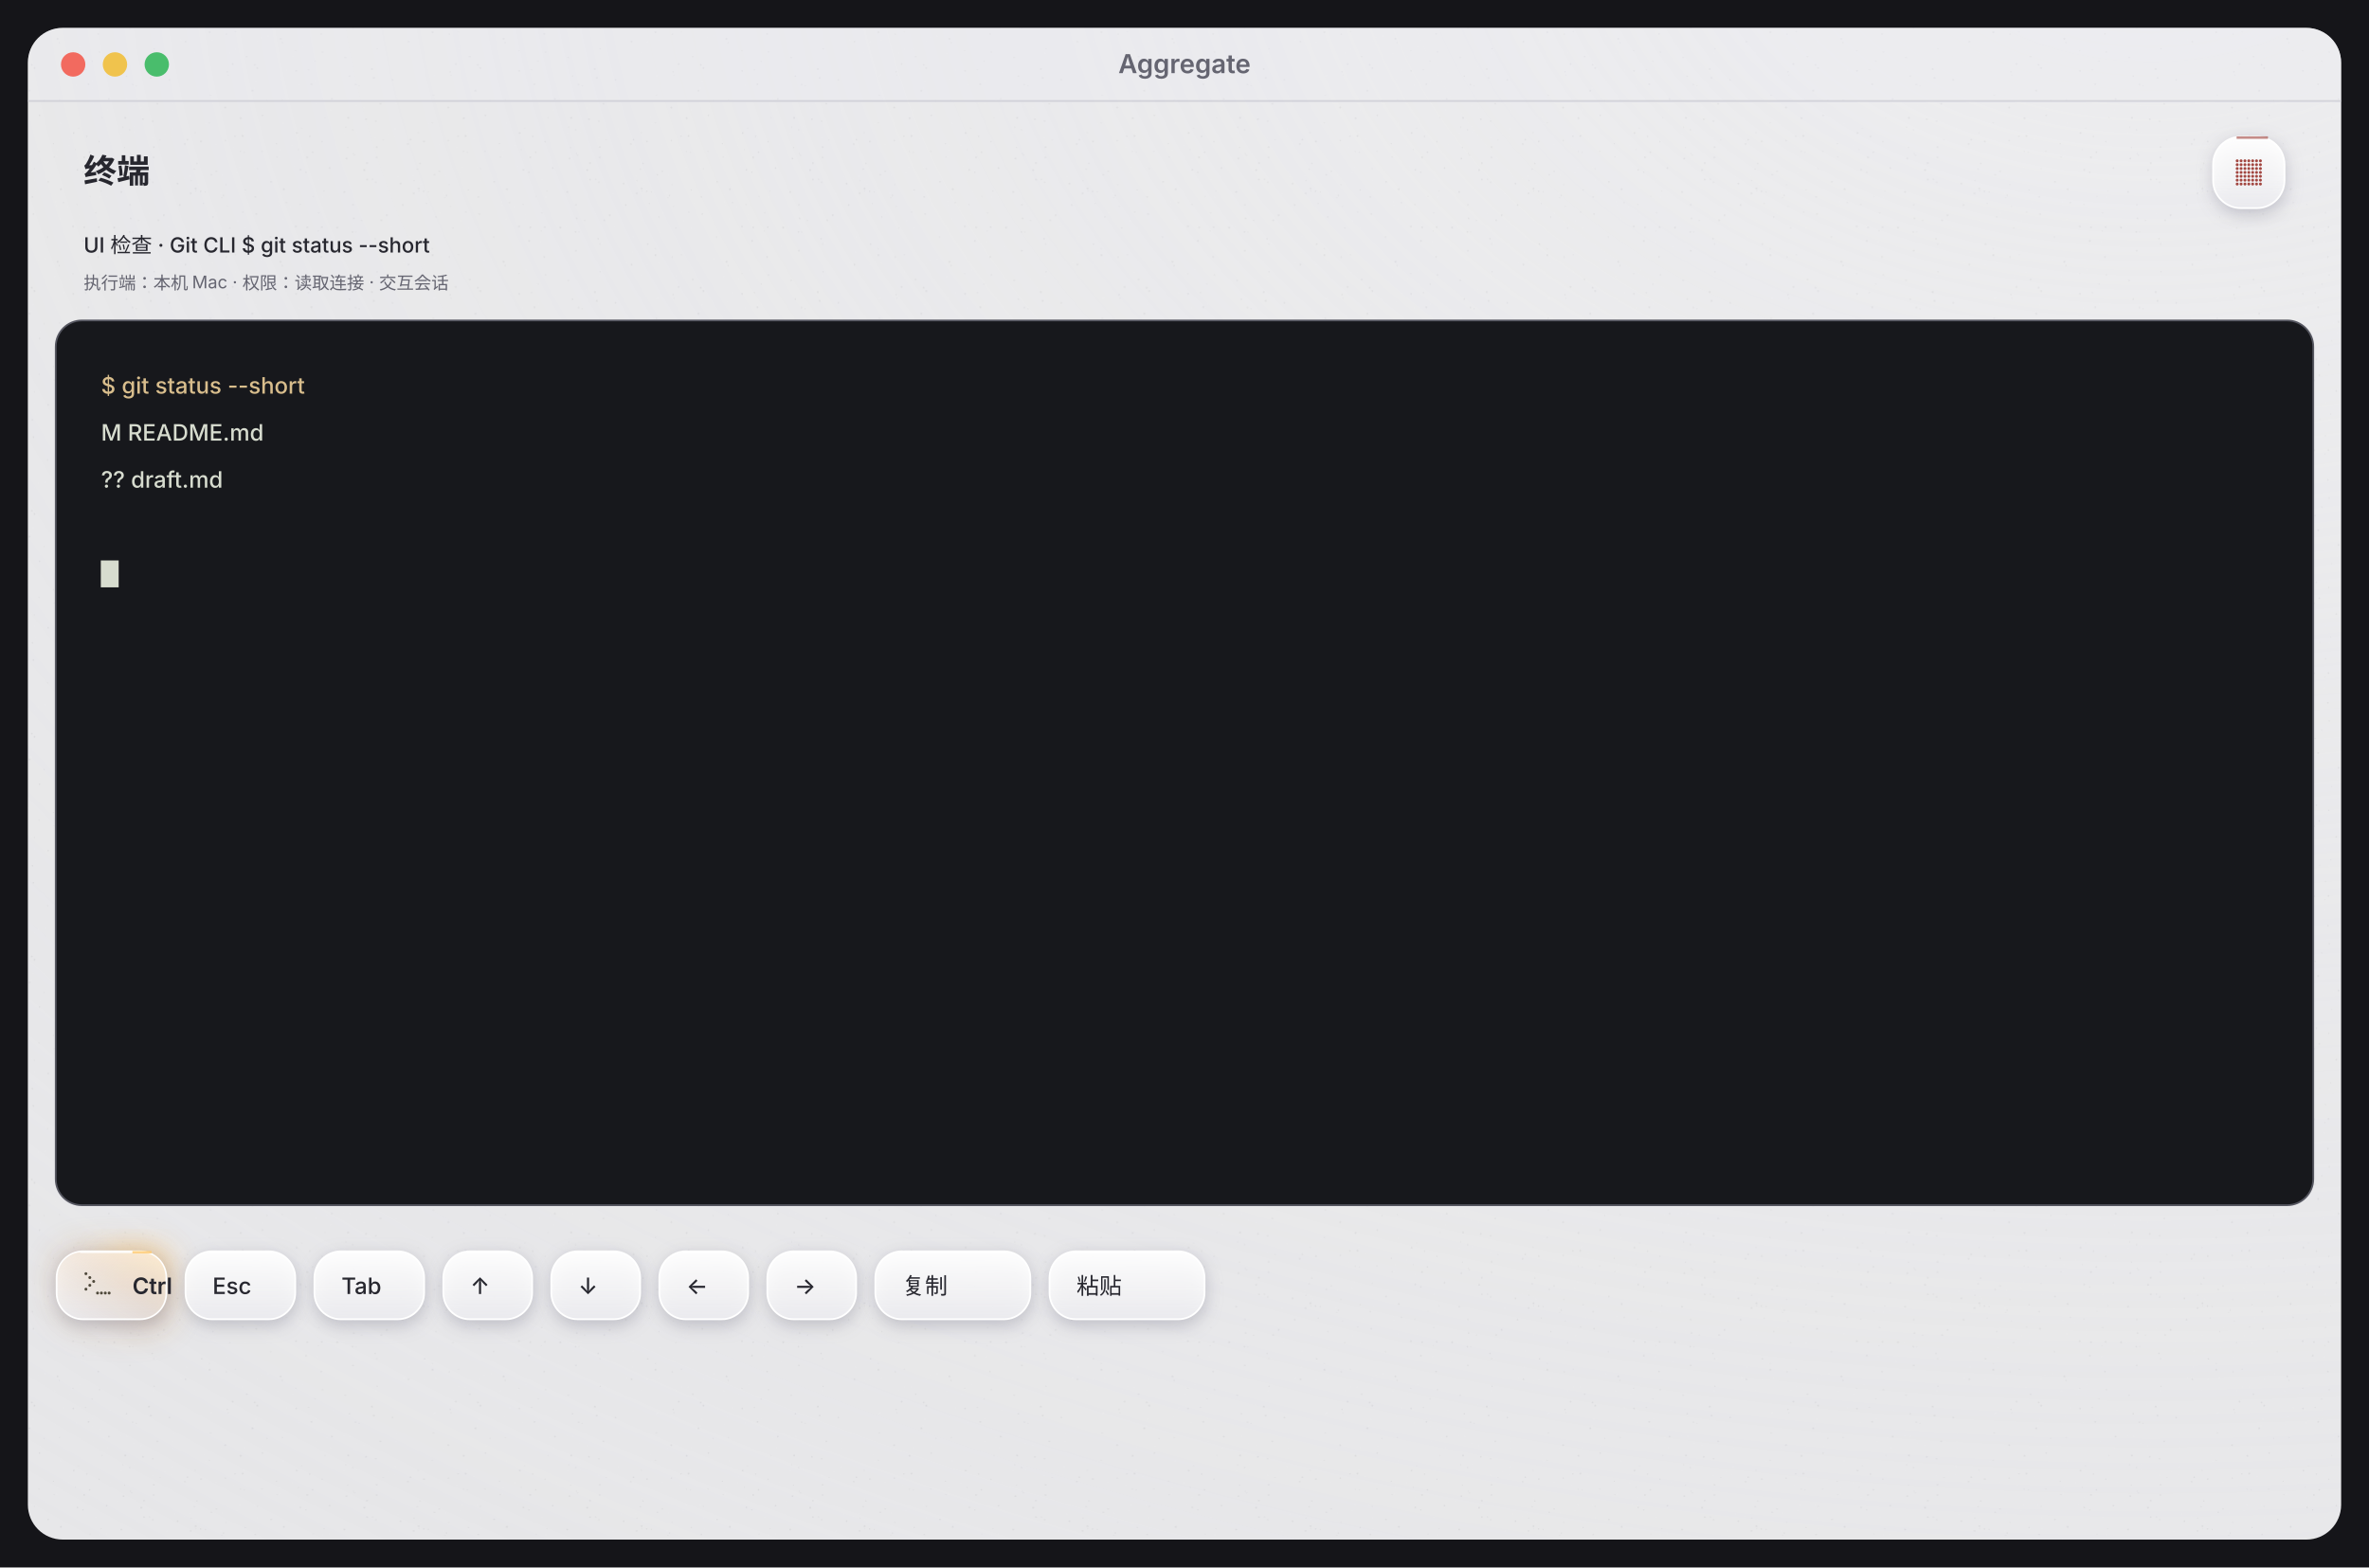
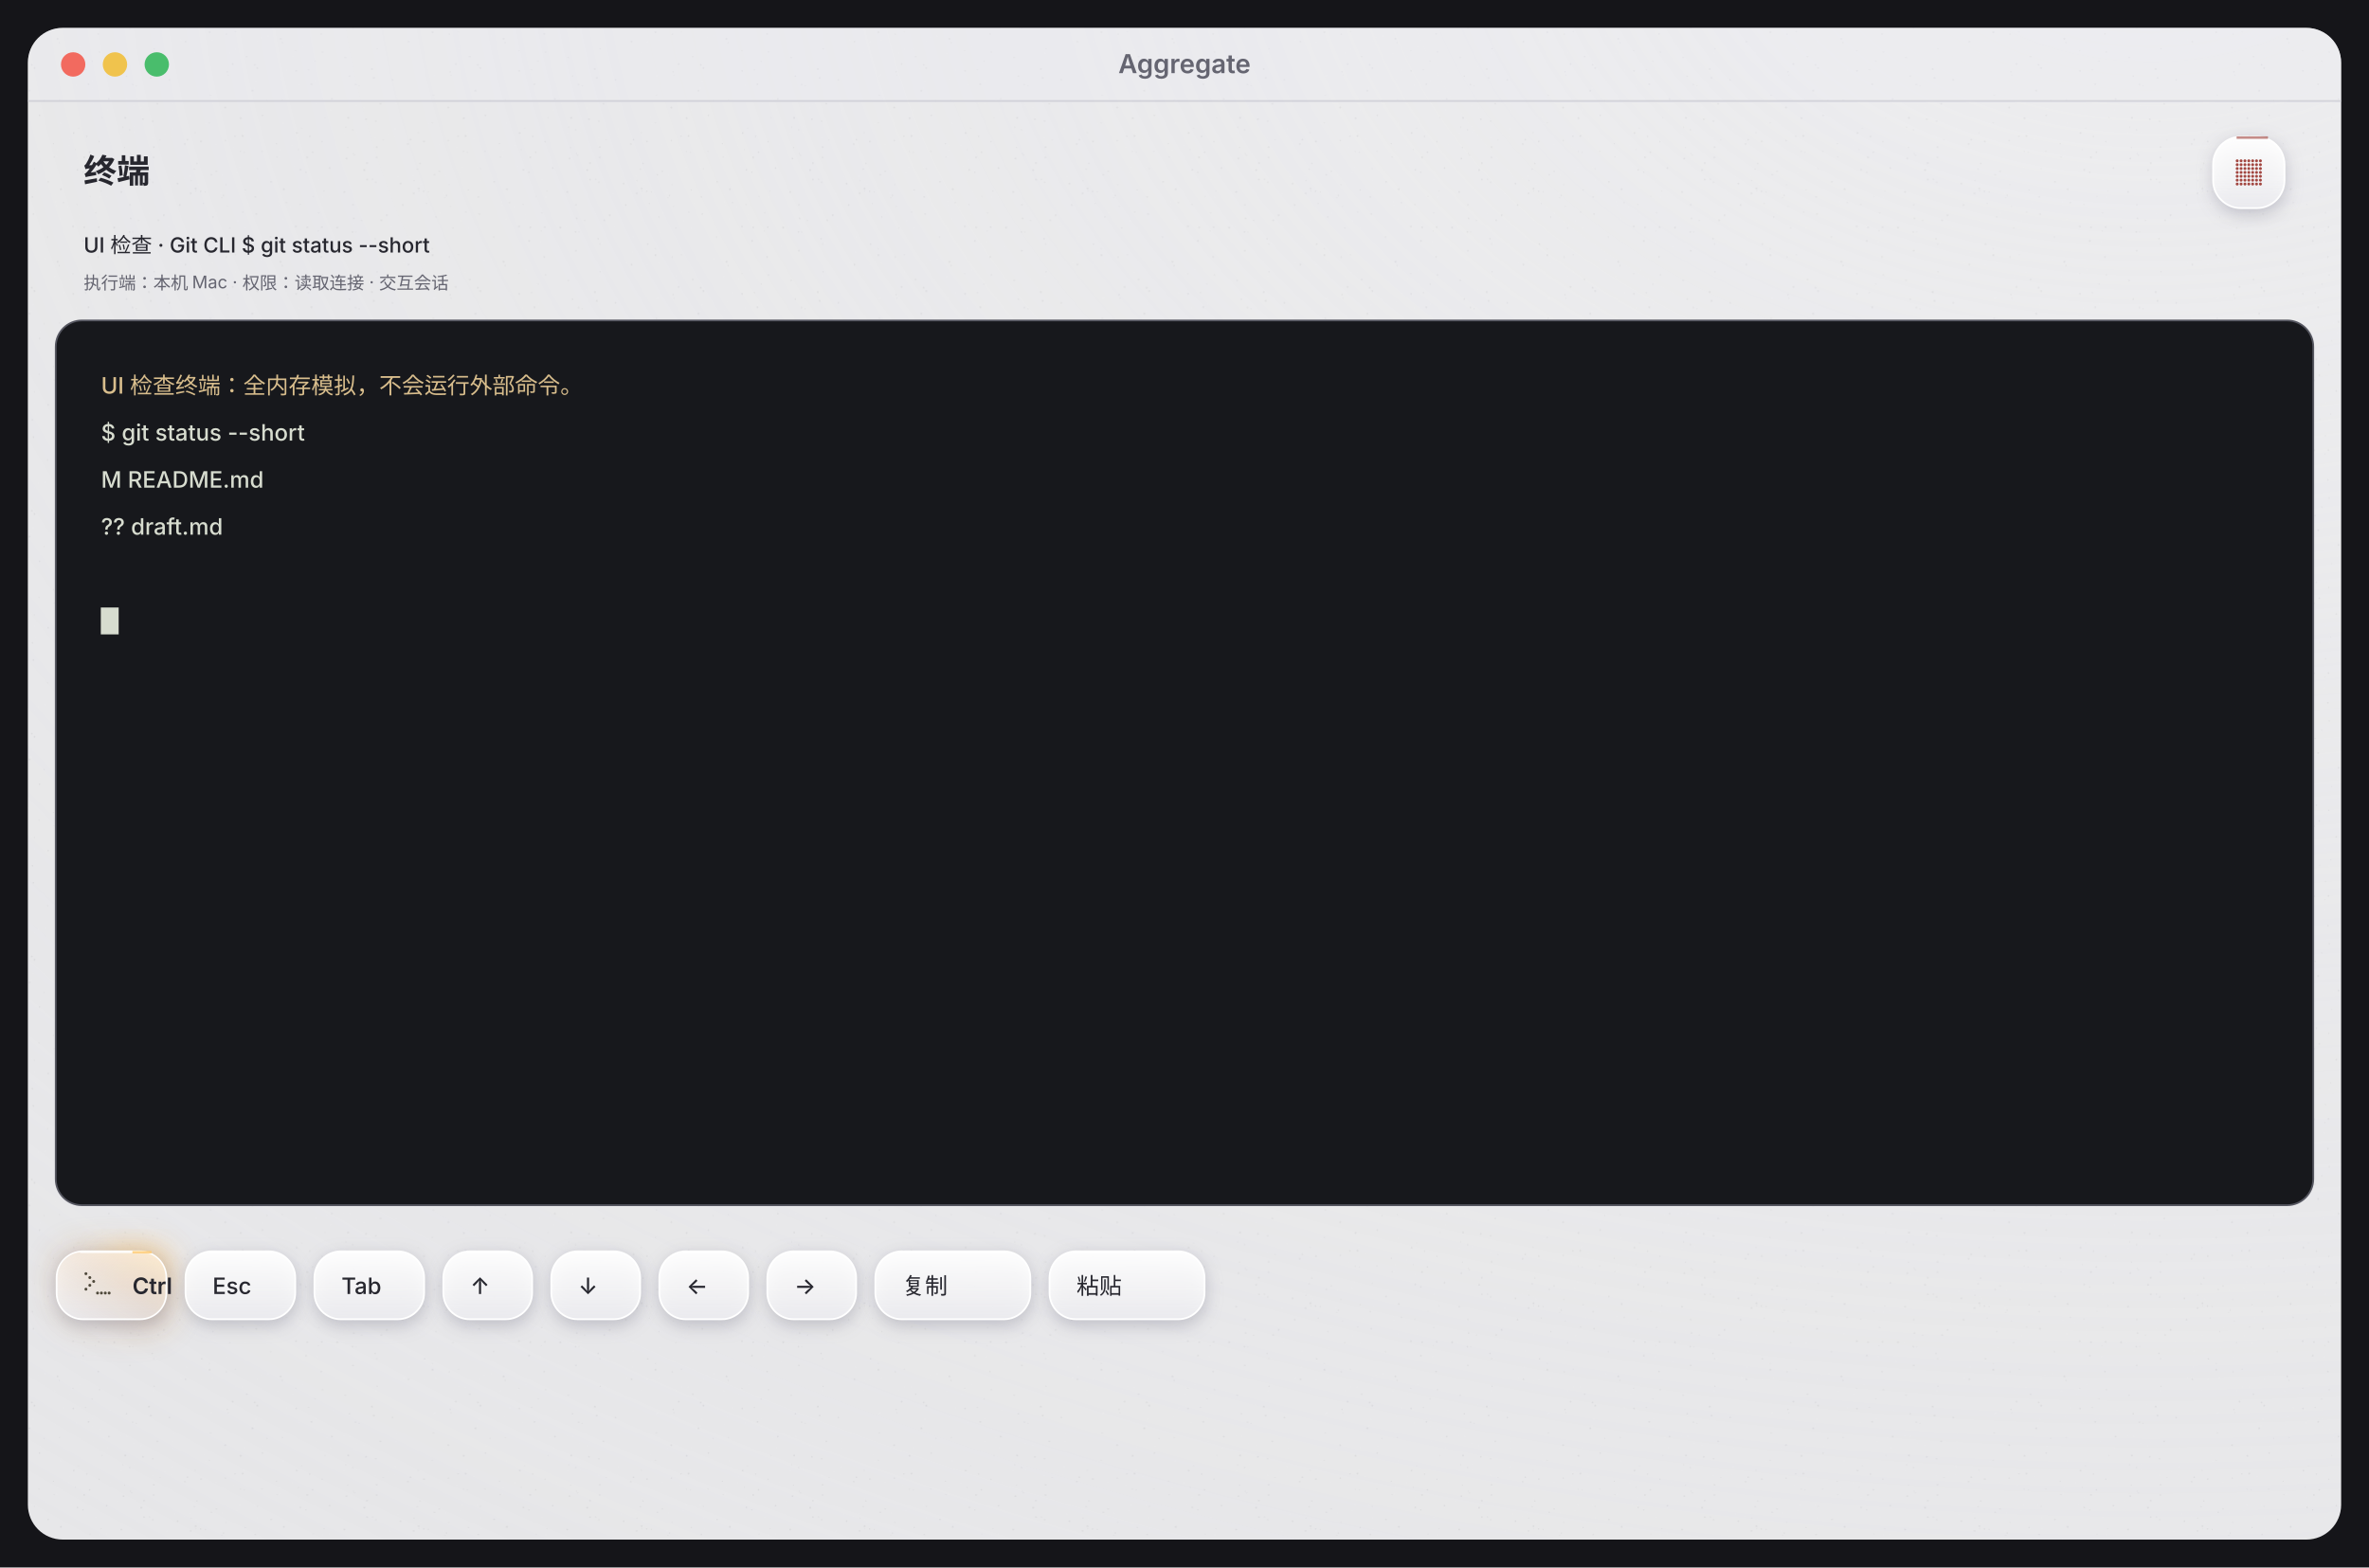
<svg xmlns="http://www.w3.org/2000/svg" width="1360" height="900" viewBox="0 0 1360 900">
  <defs>
    <linearGradient id="scene" x1="0" y1="0" x2="0" y2="1">
      <stop offset="0" stop-color="#e6e6e8" />
      <stop offset="1" stop-color="#e6e6e8" />
    </linearGradient>
    <radialGradient id="skyGlow" cx=".92" cy="-.08" r="1.5">
      <stop offset="0" stop-color="#f4f4f6" stop-opacity=".50" />
      <stop offset=".48" stop-color="#f4f4f6" stop-opacity=".20" />
      <stop offset="1" stop-color="#f4f4f6" stop-opacity="0" />
    </radialGradient>
    <pattern id="sceneGrain" width="128" height="128" patternUnits="userSpaceOnUse">
      <circle cx="82.12" cy="68.45" r="0.49" fill="#1b1b22" fill-opacity=".13" />
      <circle cx="22.26" cy="61.47" r="0.31" fill="#ffffff" fill-opacity=".13" />
      <circle cx="55.04" cy="122.17" r="0.31" fill="#1b1b22" fill-opacity=".13" />
      <circle cx="127.98" cy="100.79" r="0.53" fill="#ffffff" fill-opacity=".13" />
      <circle cx="35.00" cy="108.69" r="0.53" fill="#1b1b22" fill-opacity=".13" />
      <circle cx="71.78" cy="124.11" r="0.35" fill="#ffffff" fill-opacity=".13" />
      <circle cx="88.56" cy="28.01" r="0.35" fill="#1b1b22" fill-opacity=".13" />
      <circle cx="99.42" cy="59.75" r="0.39" fill="#ffffff" fill-opacity=".13" />
      <circle cx="87.72" cy="69.57" r="0.41" fill="#1b1b22" fill-opacity=".13" />
      <circle cx="88.02" cy="30.59" r="0.53" fill="#ffffff" fill-opacity=".13" />
      <circle cx="27.36" cy="8.09" r="0.33" fill="#1b1b22" fill-opacity=".13" />
      <circle cx="63.18" cy="41.75" r="0.39" fill="#ffffff" fill-opacity=".13" />
      <circle cx="50.84" cy="48.37" r="0.51" fill="#1b1b22" fill-opacity=".13" />
      <circle cx="19.78" cy="103.47" r="0.41" fill="#ffffff" fill-opacity=".13" />
      <circle cx="127.44" cy="113.61" r="0.25" fill="#1b1b22" fill-opacity=".13" />
      <circle cx="55.10" cy="103.11" r="0.45" fill="#ffffff" fill-opacity=".13" />
      <circle cx="11.40" cy="121.89" r="0.33" fill="#1b1b22" fill-opacity=".13" />
      <circle cx="10.42" cy="56.03" r="0.27" fill="#ffffff" fill-opacity=".13" />
      <circle cx="25.28" cy="57.85" r="0.29" fill="#1b1b22" fill-opacity=".13" />
      <circle cx="126.38" cy="79.99" r="0.33" fill="#ffffff" fill-opacity=".13" />
      <circle cx="107.64" cy="80.21" r="0.45" fill="#1b1b22" fill-opacity=".13" />
      <circle cx="18.98" cy="46.99" r="0.53" fill="#ffffff" fill-opacity=".13" />
      <circle cx="120.24" cy="14.89" r="0.33" fill="#1b1b22" fill-opacity=".13" />
      <circle cx="15.90" cy="79.91" r="0.45" fill="#ffffff" fill-opacity=".13" />
      <circle cx="47.72" cy="10.37" r="0.51" fill="#1b1b22" fill-opacity=".13" />
      <circle cx="112.02" cy="30.27" r="0.31" fill="#ffffff" fill-opacity=".13" />
      <circle cx="74.40" cy="5.21" r="0.45" fill="#1b1b22" fill-opacity=".13" />
      <circle cx="123.02" cy="5.59" r="0.33" fill="#ffffff" fill-opacity=".13" />
      <circle cx="56.92" cy="81.33" r="0.37" fill="#1b1b22" fill-opacity=".13" />
      <circle cx="13.06" cy="98.03" r="0.37" fill="#ffffff" fill-opacity=".13" />
      <circle cx="31.12" cy="90.25" r="0.29" fill="#1b1b22" fill-opacity=".13" />
      <circle cx="43.26" cy="41.35" r="0.29" fill="#ffffff" fill-opacity=".13" />
      <circle cx="109.64" cy="103.65" r="0.29" fill="#1b1b22" fill-opacity=".13" />
      <circle cx="95.86" cy="40.35" r="0.29" fill="#ffffff" fill-opacity=".13" />
      <circle cx="36.48" cy="116.41" r="0.35" fill="#1b1b22" fill-opacity=".13" />
      <circle cx="32.62" cy="89.91" r="0.45" fill="#ffffff" fill-opacity=".13" />
      <circle cx="62.52" cy="56.85" r="0.49" fill="#1b1b22" fill-opacity=".13" />
      <circle cx="53.22" cy="46.67" r="0.41" fill="#ffffff" fill-opacity=".13" />
      <circle cx="13.68" cy="32.49" r="0.43" fill="#1b1b22" fill-opacity=".13" />
      <circle cx="39.90" cy="79.59" r="0.33" fill="#ffffff" fill-opacity=".13" />
      <circle cx="115.24" cy="109.89" r="0.43" fill="#1b1b22" fill-opacity=".13" />
      <circle cx="33.62" cy="45.31" r="0.35" fill="#ffffff" fill-opacity=".13" />
      <circle cx="70.24" cy="33.05" r="0.39" fill="#1b1b22" fill-opacity=".13" />
      <circle cx="106.06" cy="102.55" r="0.29" fill="#ffffff" fill-opacity=".13" />
      <circle cx="47.64" cy="98.93" r="0.37" fill="#1b1b22" fill-opacity=".13" />
      <circle cx="72.90" cy="56.75" r="0.49" fill="#ffffff" fill-opacity=".13" />
      <circle cx="1.36" cy="61.77" r="0.51" fill="#1b1b22" fill-opacity=".13" />
      <circle cx="31.42" cy="30.79" r="0.53" fill="#ffffff" fill-opacity=".13" />
      <circle cx="120.84" cy="54.69" r="0.33" fill="#1b1b22" fill-opacity=".13" />
      <circle cx="32.82" cy="86.11" r="0.45" fill="#ffffff" fill-opacity=".13" />
      <circle cx="16.96" cy="52.09" r="0.53" fill="#1b1b22" fill-opacity=".13" />
      <circle cx="41.26" cy="120.31" r="0.25" fill="#ffffff" fill-opacity=".13" />
      <circle cx="7.16" cy="18.13" r="0.27" fill="#1b1b22" fill-opacity=".13" />
      <circle cx="26.02" cy="20.75" r="0.49" fill="#ffffff" fill-opacity=".13" />
      <circle cx="70.96" cy="91.05" r="0.49" fill="#1b1b22" fill-opacity=".13" />
      <circle cx="69.02" cy="2.47" r="0.31" fill="#ffffff" fill-opacity=".13" />
      <circle cx="54.76" cy="4.61" r="0.25" fill="#1b1b22" fill-opacity=".13" />
      <circle cx="32.02" cy="50.11" r="0.35" fill="#ffffff" fill-opacity=".13" />
      <circle cx="112.16" cy="76.25" r="0.29" fill="#1b1b22" fill-opacity=".13" />
      <circle cx="53.26" cy="51.03" r="0.27" fill="#ffffff" fill-opacity=".13" />
      <circle cx="120.28" cy="70.45" r="0.29" fill="#1b1b22" fill-opacity=".13" />
      <circle cx="61.06" cy="112.75" r="0.39" fill="#ffffff" fill-opacity=".13" />
      <circle cx="48.40" cy="2.57" r="0.51" fill="#1b1b22" fill-opacity=".13" />
      <circle cx="4.22" cy="30.47" r="0.41" fill="#ffffff" fill-opacity=".13" />
      <circle cx="85.96" cy="103.01" r="0.35" fill="#1b1b22" fill-opacity=".13" />
      <circle cx="41.46" cy="29.47" r="0.51" fill="#ffffff" fill-opacity=".13" />
      <circle cx="120.32" cy="18.49" r="0.53" fill="#1b1b22" fill-opacity=".13" />
      <circle cx="121.58" cy="43.19" r="0.53" fill="#ffffff" fill-opacity=".13" />
      <circle cx="74.68" cy="117.65" r="0.39" fill="#1b1b22" fill-opacity=".13" />
      <circle cx="85.86" cy="122.83" r="0.27" fill="#ffffff" fill-opacity=".13" />
      <circle cx="71.92" cy="67.69" r="0.53" fill="#1b1b22" fill-opacity=".13" />
      <circle cx="5.98" cy="119.91" r="0.25" fill="#ffffff" fill-opacity=".13" />
      <circle cx="122.28" cy="124.61" r="0.35" fill="#1b1b22" fill-opacity=".13" />
      <circle cx="112.34" cy="126.59" r="0.43" fill="#ffffff" fill-opacity=".13" />
      <circle cx="113.12" cy="93.85" r="0.39" fill="#1b1b22" fill-opacity=".13" />
      <circle cx="118.22" cy="71.19" r="0.43" fill="#ffffff" fill-opacity=".13" />
      <circle cx="34.20" cy="57.33" r="0.27" fill="#1b1b22" fill-opacity=".13" />
      <circle cx="69.70" cy="76.59" r="0.43" fill="#ffffff" fill-opacity=".13" />
      <circle cx="44.24" cy="117.45" r="0.29" fill="#1b1b22" fill-opacity=".13" />
      <circle cx="17.98" cy="50.63" r="0.47" fill="#ffffff" fill-opacity=".13" />
      <circle cx="71.56" cy="84.77" r="0.31" fill="#1b1b22" fill-opacity=".13" />
      <circle cx="126.90" cy="111.07" r="0.51" fill="#ffffff" fill-opacity=".13" />
      <circle cx="44.48" cy="97.53" r="0.47" fill="#1b1b22" fill-opacity=".13" />
      <circle cx="99.50" cy="63.35" r="0.29" fill="#ffffff" fill-opacity=".13" />
      <circle cx="75.64" cy="89.17" r="0.31" fill="#1b1b22" fill-opacity=".13" />
      <circle cx="120.10" cy="14.99" r="0.43" fill="#ffffff" fill-opacity=".13" />
      <circle cx="88.24" cy="90.41" r="0.45" fill="#1b1b22" fill-opacity=".13" />
      <circle cx="40.22" cy="32.55" r="0.39" fill="#ffffff" fill-opacity=".13" />
      <circle cx="87.40" cy="9.09" r="0.43" fill="#1b1b22" fill-opacity=".13" />
      <circle cx="64.66" cy="13.63" r="0.47" fill="#ffffff" fill-opacity=".13" />
      <circle cx="1.44" cy="80.73" r="0.37" fill="#1b1b22" fill-opacity=".13" />
      <circle cx="34.70" cy="70.87" r="0.51" fill="#ffffff" fill-opacity=".13" />
      <circle cx="19.80" cy="39.09" r="0.53" fill="#1b1b22" fill-opacity=".13" />
      <circle cx="124.42" cy="122.35" r="0.49" fill="#ffffff" fill-opacity=".13" />
      <circle cx="45.20" cy="73.61" r="0.25" fill="#1b1b22" fill-opacity=".13" />
      <circle cx="31.74" cy="111.75" r="0.29" fill="#ffffff" fill-opacity=".13" />
      <circle cx="103.24" cy="117.73" r="0.47" fill="#1b1b22" fill-opacity=".13" />
      <circle cx="53.62" cy="59.55" r="0.39" fill="#ffffff" fill-opacity=".13" />
      <circle cx="76.16" cy="48.57" r="0.41" fill="#1b1b22" fill-opacity=".13" />
      <circle cx="67.18" cy="93.75" r="0.29" fill="#ffffff" fill-opacity=".13" />
      <circle cx="61.24" cy="96.53" r="0.47" fill="#1b1b22" fill-opacity=".13" />
      <circle cx="36.58" cy="40.27" r="0.51" fill="#ffffff" fill-opacity=".13" />
      <circle cx="12.40" cy="87.53" r="0.27" fill="#1b1b22" fill-opacity=".13" />
      <circle cx="89.82" cy="11.75" r="0.39" fill="#ffffff" fill-opacity=".13" />
      <circle cx="124.20" cy="98.37" r="0.41" fill="#1b1b22" fill-opacity=".13" />
      <circle cx="78.42" cy="90.11" r="0.25" fill="#ffffff" fill-opacity=".13" />
      <circle cx="58.72" cy="67.61" r="0.25" fill="#1b1b22" fill-opacity=".13" />
      <circle cx="99.66" cy="55.19" r="0.33" fill="#ffffff" fill-opacity=".13" />
      <circle cx="51.48" cy="87.41" r="0.45" fill="#1b1b22" fill-opacity=".13" />
      <circle cx="76.74" cy="60.59" r="0.43" fill="#ffffff" fill-opacity=".13" />
      <circle cx="56.40" cy="19.53" r="0.47" fill="#1b1b22" fill-opacity=".13" />
      <circle cx="9.66" cy="96.07" r="0.51" fill="#ffffff" fill-opacity=".13" />
      <circle cx="58.12" cy="109.73" r="0.27" fill="#1b1b22" fill-opacity=".13" />
      <circle cx="11.06" cy="28.51" r="0.45" fill="#ffffff" fill-opacity=".13" />
      <circle cx="0.32" cy="112.25" r="0.39" fill="#1b1b22" fill-opacity=".13" />
      <circle cx="34.86" cy="37.11" r="0.25" fill="#ffffff" fill-opacity=".13" />
      <circle cx="82.68" cy="93.65" r="0.49" fill="#1b1b22" fill-opacity=".13" />
      <circle cx="14.50" cy="116.75" r="0.39" fill="#ffffff" fill-opacity=".13" />
      <circle cx="69.68" cy="110.25" r="0.49" fill="#1b1b22" fill-opacity=".13" />
      <circle cx="124.06" cy="83.11" r="0.45" fill="#ffffff" fill-opacity=".13" />
      <circle cx="48.36" cy="90.37" r="0.51" fill="#1b1b22" fill-opacity=".13" />
      <circle cx="107.54" cy="7.87" r="0.51" fill="#ffffff" fill-opacity=".13" />
      <circle cx="90.40" cy="59.61" r="0.45" fill="#1b1b22" fill-opacity=".13" />
      <circle cx="82.70" cy="59.99" r="0.33" fill="#ffffff" fill-opacity=".13" />
      <circle cx="88.28" cy="84.53" r="0.47" fill="#1b1b22" fill-opacity=".13" />
      <circle cx="8.58" cy="126.83" r="0.47" fill="#ffffff" fill-opacity=".13" />
      <circle cx="11.28" cy="78.09" r="0.53" fill="#1b1b22" fill-opacity=".13" />
      <circle cx="115.58" cy="24.07" r="0.51" fill="#ffffff" fill-opacity=".13" />
      <circle cx="115.40" cy="81.25" r="0.49" fill="#1b1b22" fill-opacity=".13" />
      <circle cx="122.10" cy="23.07" r="0.51" fill="#ffffff" fill-opacity=".13" />
      <circle cx="88.32" cy="12.09" r="0.33" fill="#1b1b22" fill-opacity=".13" />
      <circle cx="23.02" cy="62.39" r="0.43" fill="#ffffff" fill-opacity=".13" />
      <circle cx="1.72" cy="106.13" r="0.27" fill="#1b1b22" fill-opacity=".13" />
      <circle cx="18.02" cy="95.95" r="0.39" fill="#ffffff" fill-opacity=".13" />
      <circle cx="111.60" cy="97.13" r="0.37" fill="#1b1b22" fill-opacity=".13" />
      <circle cx="117.34" cy="67.43" r="0.27" fill="#ffffff" fill-opacity=".13" />
      <circle cx="18.60" cy="113.09" r="0.43" fill="#1b1b22" fill-opacity=".13" />
      <circle cx="80.34" cy="38.27" r="0.31" fill="#ffffff" fill-opacity=".13" />
      <circle cx="81.12" cy="97.69" r="0.53" fill="#1b1b22" fill-opacity=".13" />
      <circle cx="19.66" cy="23.83" r="0.37" fill="#ffffff" fill-opacity=".13" />
      <circle cx="22.68" cy="66.29" r="0.43" fill="#1b1b22" fill-opacity=".13" />
      <circle cx="42.82" cy="3.63" r="0.27" fill="#ffffff" fill-opacity=".13" />
      <circle cx="109.52" cy="111.05" r="0.49" fill="#1b1b22" fill-opacity=".13" />
      <circle cx="32.06" cy="115.91" r="0.45" fill="#ffffff" fill-opacity=".13" />
      <circle cx="49.80" cy="78.37" r="0.41" fill="#1b1b22" fill-opacity=".13" />
      <circle cx="12.98" cy="109.79" r="0.53" fill="#ffffff" fill-opacity=".13" />
      <circle cx="43.20" cy="86.01" r="0.25" fill="#1b1b22" fill-opacity=".13" />
      <circle cx="57.26" cy="113.27" r="0.51" fill="#ffffff" fill-opacity=".13" />
      <circle cx="2.68" cy="118.61" r="0.25" fill="#1b1b22" fill-opacity=".13" />
      <circle cx="113.70" cy="105.87" r="0.51" fill="#ffffff" fill-opacity=".13" />
      <circle cx="112.56" cy="109.61" r="0.25" fill="#1b1b22" fill-opacity=".13" />
      <circle cx="54.30" cy="10.79" r="0.53" fill="#ffffff" fill-opacity=".13" />
      <circle cx="65.64" cy="2.69" r="0.53" fill="#1b1b22" fill-opacity=".13" />
      <circle cx="48.02" cy="2.11" r="0.35" fill="#ffffff" fill-opacity=".13" />
      <circle cx="117.92" cy="110.17" r="0.31" fill="#1b1b22" fill-opacity=".13" />
      <circle cx="12.94" cy="3.03" r="0.47" fill="#ffffff" fill-opacity=".13" />
      <circle cx="115.80" cy="12.21" r="0.45" fill="#1b1b22" fill-opacity=".13" />
      <circle cx="41.22" cy="95.47" r="0.31" fill="#ffffff" fill-opacity=".13" />
      <circle cx="74.64" cy="16.01" r="0.45" fill="#1b1b22" fill-opacity=".13" />
      <circle cx="127.74" cy="49.03" r="0.27" fill="#ffffff" fill-opacity=".13" />
      <circle cx="86.60" cy="44.77" r="0.51" fill="#1b1b22" fill-opacity=".13" />
      <circle cx="98.42" cy="78.75" r="0.29" fill="#ffffff" fill-opacity=".13" />
      <circle cx="74.88" cy="88.25" r="0.29" fill="#1b1b22" fill-opacity=".13" />
      <circle cx="45.42" cy="123.19" r="0.33" fill="#ffffff" fill-opacity=".13" />
      <circle cx="121.40" cy="100.37" r="0.41" fill="#1b1b22" fill-opacity=".13" />
      <circle cx="45.54" cy="126.03" r="0.27" fill="#ffffff" fill-opacity=".13" />
      <circle cx="57.20" cy="29.93" r="0.37" fill="#1b1b22" fill-opacity=".13" />
      <circle cx="32.22" cy="117.99" r="0.43" fill="#ffffff" fill-opacity=".13" />
      <circle cx="97.32" cy="45.89" r="0.43" fill="#1b1b22" fill-opacity=".13" />
      <circle cx="61.78" cy="63.23" r="0.47" fill="#ffffff" fill-opacity=".13" />
      <circle cx="42.08" cy="40.73" r="0.47" fill="#1b1b22" fill-opacity=".13" />
      <circle cx="6.22" cy="84.63" r="0.37" fill="#ffffff" fill-opacity=".13" />
      <circle cx="116.76" cy="116.85" r="0.29" fill="#1b1b22" fill-opacity=".13" />
      <circle cx="34.50" cy="125.87" r="0.51" fill="#ffffff" fill-opacity=".13" />
      <circle cx="3.92" cy="2.89" r="0.33" fill="#1b1b22" fill-opacity=".13" />
      <circle cx="121.02" cy="43.59" r="0.53" fill="#ffffff" fill-opacity=".13" />
      <circle cx="5.64" cy="36.77" r="0.51" fill="#1b1b22" fill-opacity=".13" />
      <circle cx="107.06" cy="16.99" r="0.53" fill="#ffffff" fill-opacity=".13" />
      <circle cx="106.56" cy="23.93" r="0.47" fill="#1b1b22" fill-opacity=".13" />
      <circle cx="69.42" cy="56.31" r="0.35" fill="#ffffff" fill-opacity=".13" />
      <circle cx="76.28" cy="5.33" r="0.27" fill="#1b1b22" fill-opacity=".13" />
      <circle cx="43.94" cy="48.91" r="0.45" fill="#ffffff" fill-opacity=".13" />
      <circle cx="6.96" cy="78.25" r="0.39" fill="#1b1b22" fill-opacity=".13" />
      <circle cx="112.54" cy="92.07" r="0.31" fill="#ffffff" fill-opacity=".13" />
      <circle cx="41.96" cy="2.05" r="0.49" fill="#1b1b22" fill-opacity=".13" />
      <circle cx="39.70" cy="83.39" r="0.43" fill="#ffffff" fill-opacity=".13" />
      <circle cx="27.68" cy="104.41" r="0.45" fill="#1b1b22" fill-opacity=".13" />
      <circle cx="96.78" cy="2.39" r="0.43" fill="#ffffff" fill-opacity=".13" />
      <circle cx="10.20" cy="67.89" r="0.53" fill="#1b1b22" fill-opacity=".13" />
      <circle cx="7.30" cy="28.27" r="0.41" fill="#ffffff" fill-opacity=".13" />
      <circle cx="10.00" cy="87.05" r="0.29" fill="#1b1b22" fill-opacity=".13" />
      <circle cx="98.94" cy="73.99" r="0.53" fill="#ffffff" fill-opacity=".13" />
      <circle cx="78.28" cy="49.25" r="0.29" fill="#1b1b22" fill-opacity=".13" />
      <circle cx="38.90" cy="119.07" r="0.31" fill="#ffffff" fill-opacity=".13" />
      <circle cx="30.72" cy="82.49" r="0.33" fill="#1b1b22" fill-opacity=".13" />
      <circle cx="52.46" cy="35.51" r="0.45" fill="#ffffff" fill-opacity=".13" />
      <circle cx="56.76" cy="2.45" r="0.49" fill="#1b1b22" fill-opacity=".13" />
      <circle cx="103.78" cy="22.99" r="0.53" fill="#ffffff" fill-opacity=".13" />
      <circle cx="79.60" cy="126.57" r="0.31" fill="#1b1b22" fill-opacity=".13" />
      <circle cx="44.38" cy="91.75" r="0.39" fill="#ffffff" fill-opacity=".13" />
      <circle cx="1.96" cy="19.65" r="0.39" fill="#1b1b22" fill-opacity=".13" />
      <circle cx="2.26" cy="11.39" r="0.33" fill="#ffffff" fill-opacity=".13" />
      <circle cx="49.12" cy="40.09" r="0.33" fill="#1b1b22" fill-opacity=".13" />
      <circle cx="8.14" cy="99.35" r="0.49" fill="#ffffff" fill-opacity=".13" />
      <circle cx="41.88" cy="29.17" r="0.31" fill="#1b1b22" fill-opacity=".13" />
      <circle cx="87.62" cy="79.15" r="0.49" fill="#ffffff" fill-opacity=".13" />
      <circle cx="87.76" cy="104.65" r="0.39" fill="#1b1b22" fill-opacity=".13" />
      <circle cx="112.70" cy="104.39" r="0.33" fill="#ffffff" fill-opacity=".13" />
      <circle cx="2.44" cy="41.25" r="0.39" fill="#1b1b22" fill-opacity=".13" />
      <circle cx="21.94" cy="21.47" r="0.41" fill="#ffffff" fill-opacity=".13" />
      <circle cx="72.64" cy="43.77" r="0.41" fill="#1b1b22" fill-opacity=".13" />
      <circle cx="112.30" cy="24.95" r="0.29" fill="#ffffff" fill-opacity=".13" />
      <circle cx="42.36" cy="76.37" r="0.51" fill="#1b1b22" fill-opacity=".13" />
      <circle cx="20.26" cy="109.71" r="0.35" fill="#ffffff" fill-opacity=".13" />
      <circle cx="106.16" cy="82.73" r="0.47" fill="#1b1b22" fill-opacity=".13" />
      <circle cx="12.06" cy="76.07" r="0.51" fill="#ffffff" fill-opacity=".13" />
      <circle cx="18.28" cy="37.25" r="0.49" fill="#1b1b22" fill-opacity=".13" />
      <circle cx="10.90" cy="72.51" r="0.25" fill="#ffffff" fill-opacity=".13" />
      <circle cx="70.56" cy="73.05" r="0.29" fill="#1b1b22" fill-opacity=".13" />
      <circle cx="21.90" cy="22.23" r="0.27" fill="#ffffff" fill-opacity=".13" />
      <circle cx="94.04" cy="123.57" r="0.51" fill="#1b1b22" fill-opacity=".13" />
      <circle cx="126.98" cy="63.47" r="0.31" fill="#ffffff" fill-opacity=".13" />
      <circle cx="52.88" cy="35.21" r="0.35" fill="#1b1b22" fill-opacity=".13" />
      <circle cx="29.18" cy="63.11" r="0.25" fill="#ffffff" fill-opacity=".13" />
      <circle cx="75.08" cy="125.41" r="0.45" fill="#1b1b22" fill-opacity=".13" />
      <circle cx="51.06" cy="46.75" r="0.29" fill="#ffffff" fill-opacity=".13" />
      <circle cx="22.40" cy="86.97" r="0.31" fill="#1b1b22" fill-opacity=".13" />
      <circle cx="100.46" cy="101.43" r="0.47" fill="#ffffff" fill-opacity=".13" />
      <circle cx="33.08" cy="22.29" r="0.53" fill="#1b1b22" fill-opacity=".13" />
      <circle cx="80.10" cy="114.51" r="0.25" fill="#ffffff" fill-opacity=".13" />
      <circle cx="102.00" cy="105.45" r="0.49" fill="#1b1b22" fill-opacity=".13" />
      <circle cx="77.02" cy="75.75" r="0.39" fill="#ffffff" fill-opacity=".13" />
      <circle cx="90.92" cy="126.53" r="0.47" fill="#1b1b22" fill-opacity=".13" />
      <circle cx="80.98" cy="61.95" r="0.49" fill="#ffffff" fill-opacity=".13" />
      <circle cx="92.00" cy="80.41" r="0.25" fill="#1b1b22" fill-opacity=".13" />
      <circle cx="45.90" cy="27.03" r="0.47" fill="#ffffff" fill-opacity=".13" />
      <circle cx="74.52" cy="74.61" r="0.35" fill="#1b1b22" fill-opacity=".13" />
      <circle cx="12.74" cy="63.15" r="0.39" fill="#ffffff" fill-opacity=".13" />
      <circle cx="12.88" cy="109.13" r="0.37" fill="#1b1b22" fill-opacity=".13" />
      <circle cx="63.42" cy="83.27" r="0.31" fill="#ffffff" fill-opacity=".13" />
      <circle cx="19.72" cy="96.93" r="0.27" fill="#1b1b22" fill-opacity=".13" />
      <circle cx="75.06" cy="0.35" r="0.39" fill="#ffffff" fill-opacity=".13" />
      <circle cx="2.88" cy="43.13" r="0.27" fill="#1b1b22" fill-opacity=".13" />
      <circle cx="109.10" cy="101.11" r="0.45" fill="#ffffff" fill-opacity=".13" />
      <circle cx="34.04" cy="24.53" r="0.37" fill="#1b1b22" fill-opacity=".13" />
      <circle cx="52.90" cy="119.31" r="0.25" fill="#ffffff" fill-opacity=".13" />
      <circle cx="51.76" cy="112.81" r="0.25" fill="#1b1b22" fill-opacity=".13" />
      <circle cx="95.90" cy="111.27" r="0.51" fill="#ffffff" fill-opacity=".13" />
      <circle cx="112.36" cy="108.29" r="0.53" fill="#1b1b22" fill-opacity=".13" />
      <circle cx="94.74" cy="76.99" r="0.33" fill="#ffffff" fill-opacity=".13" />
      <circle cx="82.72" cy="103.13" r="0.47" fill="#1b1b22" fill-opacity=".13" />
      <circle cx="59.66" cy="57.43" r="0.47" fill="#ffffff" fill-opacity=".13" />
      <circle cx="19.16" cy="122.93" r="0.47" fill="#1b1b22" fill-opacity=".13" />
      <circle cx="57.22" cy="52.59" r="0.33" fill="#ffffff" fill-opacity=".13" />
      <circle cx="85.52" cy="39.69" r="0.53" fill="#1b1b22" fill-opacity=".13" />
      <circle cx="77.18" cy="72.71" r="0.25" fill="#ffffff" fill-opacity=".13" />
    </pattern>
    <linearGradient id="panel" x1="0" y1="0" x2="0" y2="1">
      <stop offset="0" stop-color="#ffffff" stop-opacity=".90" />
      <stop offset=".46" stop-color="#ffffff" stop-opacity=".82" />
      <stop offset="1" stop-color="#ececf0" stop-opacity=".88" />
    </linearGradient>
    <linearGradient id="dialogPanel" x1="0" y1="0" x2="0" y2="1">
      <stop offset="0" stop-color="#ffffff" stop-opacity=".98" />
      <stop offset=".46" stop-color="#ffffff" stop-opacity=".95" />
      <stop offset="1" stop-color="#ececf0" stop-opacity=".96" />
    </linearGradient>
    <linearGradient id="buttonFace" x1="0" y1="0" x2="0" y2="1">
      <stop offset="0" stop-color="#ffffff" stop-opacity=".95" />
      <stop offset=".52" stop-color="#ffffff" stop-opacity=".82" />
      <stop offset="1" stop-color="#ececf0" stop-opacity=".94" />
    </linearGradient>
    <linearGradient id="inset" x1="0" y1="0" x2="0" y2="1">
      <stop offset="0" stop-color="#d4d4dc" />
      <stop offset="1" stop-color="#e6e6e8" />
    </linearGradient>
    <linearGradient id="warmGlow" x1="1" y1="0" x2="0" y2="1">
      <stop offset="0" stop-color="#ffca73" stop-opacity=".9" />
      <stop offset=".52" stop-color="#b06520" stop-opacity=".34" />
      <stop offset="1" stop-color="#b06520" stop-opacity="0" />
    </linearGradient>
    <filter id="softShadow" x="-25%" y="-25%" width="150%" height="170%">
      <feGaussianBlur stdDeviation="5" />
    </filter>
    <filter id="blurGlow" x="-40%" y="-50%" width="180%" height="200%">
      <feGaussianBlur stdDeviation="8" />
    </filter>
    <clipPath id="windowClip">
      <rect x="16" y="16" width="1328" height="868" rx="20" />
    </clipPath>
    <style>:root {
        --scene0:#e6e6e8; --scene1:#e6e6e8; --scene2:#f4f4f6; --warm:#b06520;
        --warmEdge:#ffca73; --ink:#27272f; --muted:#656571; --line:#c9c9d2;
        --glyph:#4f493b; --panelTop:#ffffff; --panelBottom:#ececf0; --panelEdge:#fafafd;
        --edgeStrong:#ffffff; --shadow:#5a596f; --inset:#d4d4dc; --insetEdge:#c9c9d2;
        --good:#35735b; --danger:#a24640; --dangerInk:#a24640;
        } text {font-synthesis:none} .button-primary {} .button-danger {}</style>
  </defs>
  <rect width="1360" height="900" fill="#151519" />
  <g clip-path="url(#windowClip)">
    <rect x="16" y="16" width="1328" height="868" fill="url(#scene)" />
    <rect x="16" y="16" width="1328" height="868" fill="url(#skyGlow)" />
    <rect x="16" y="16" width="1328" height="868" fill="url(#sceneGrain)" opacity=".42" />
    <rect x="16" y="16" width="1328" height="42" fill="#ececf0" opacity=".30" />
    <path d="M16 58H1344" stroke="#c9c9d2" stroke-opacity=".72" />
    <circle cx="42" cy="37" r="7" fill="#f26a5f" />
    <circle cx="66" cy="37" r="7" fill="#f0c34d" />
    <circle cx="90" cy="37" r="7" fill="#49bd6c" />
    <text x="680" y="42" text-anchor="middle" font-family="-apple-system,BlinkMacSystemFont,PingFang SC,sans-serif" font-size="15" font-weight="620" fill="#656571">Aggregate</text>
    <text x="48" y="105" text-anchor="start" font-family="-apple-system,BlinkMacSystemFont,PingFang SC,sans-serif" font-size="19" font-weight="650" fill="#27272f">终端</text>
    <text x="48" y="145" text-anchor="start" font-family="-apple-system,BlinkMacSystemFont,PingFang SC,sans-serif" font-size="12" font-weight="520" fill="#27272f">UI 检查 · Git CLI   $ git status --short</text>
    <text x="48" y="166" text-anchor="start" font-family="-apple-system,BlinkMacSystemFont,PingFang SC,sans-serif" font-size="10" font-weight="430" fill="#656571">执行端：本机 Mac · 权限：读取连接 · 交互会话</text>
    <g transform="translate(1270 78)" class="button-danger" opacity="1">
      <rect x="1" y="3" width="41" height="42" rx="15.96" fill="#5a596f" opacity=".30" filter="url(#softShadow)" />
      <rect x="0.5" y="0.5" width="41" height="41" rx="15.96" fill="url(#buttonFace)" stroke="#ffffff" stroke-width="1" />
      <path d="M14 1H28" stroke="white" stroke-opacity=".80" stroke-width="1" />
      <path d="M14 1H32" stroke="#a24640" stroke-opacity=".62" stroke-width="1.4" />
      <circle cx="14.33" cy="14.33" r="0.84" fill="#a24640" />
      <circle cx="16.56" cy="14.33" r="0.84" fill="#a24640" />
      <circle cx="18.78" cy="14.33" r="0.84" fill="#a24640" />
      <circle cx="21.00" cy="14.33" r="0.84" fill="#a24640" />
      <circle cx="23.22" cy="14.33" r="0.84" fill="#a24640" />
      <circle cx="25.44" cy="14.33" r="0.84" fill="#a24640" />
      <circle cx="27.67" cy="14.33" r="0.84" fill="#a24640" />
      <circle cx="14.33" cy="16.56" r="0.84" fill="#a24640" />
      <circle cx="16.56" cy="16.56" r="0.84" fill="#a24640" />
      <circle cx="18.78" cy="16.56" r="0.84" fill="#a24640" />
      <circle cx="21.00" cy="16.56" r="0.84" fill="#a24640" />
      <circle cx="23.22" cy="16.56" r="0.84" fill="#a24640" />
      <circle cx="25.44" cy="16.56" r="0.84" fill="#a24640" />
      <circle cx="27.67" cy="16.56" r="0.84" fill="#a24640" />
      <circle cx="14.33" cy="18.78" r="0.84" fill="#a24640" />
      <circle cx="16.56" cy="18.78" r="0.84" fill="#a24640" />
      <circle cx="18.78" cy="18.78" r="0.84" fill="#a24640" />
      <circle cx="21.00" cy="18.78" r="0.84" fill="#a24640" />
      <circle cx="23.22" cy="18.78" r="0.84" fill="#a24640" />
      <circle cx="25.44" cy="18.78" r="0.84" fill="#a24640" />
      <circle cx="27.67" cy="18.78" r="0.84" fill="#a24640" />
      <circle cx="14.33" cy="21.00" r="0.84" fill="#a24640" />
      <circle cx="16.56" cy="21.00" r="0.84" fill="#a24640" />
      <circle cx="18.78" cy="21.00" r="0.84" fill="#a24640" />
      <circle cx="21.00" cy="21.00" r="0.84" fill="#a24640" />
      <circle cx="23.22" cy="21.00" r="0.84" fill="#a24640" />
      <circle cx="25.44" cy="21.00" r="0.84" fill="#a24640" />
      <circle cx="27.67" cy="21.00" r="0.84" fill="#a24640" />
      <circle cx="14.33" cy="23.22" r="0.84" fill="#a24640" />
      <circle cx="16.56" cy="23.22" r="0.84" fill="#a24640" />
      <circle cx="18.78" cy="23.22" r="0.84" fill="#a24640" />
      <circle cx="21.00" cy="23.22" r="0.84" fill="#a24640" />
      <circle cx="23.22" cy="23.22" r="0.84" fill="#a24640" />
      <circle cx="25.44" cy="23.22" r="0.84" fill="#a24640" />
      <circle cx="27.67" cy="23.22" r="0.84" fill="#a24640" />
      <circle cx="14.33" cy="25.44" r="0.84" fill="#a24640" />
      <circle cx="16.56" cy="25.44" r="0.84" fill="#a24640" />
      <circle cx="18.78" cy="25.44" r="0.84" fill="#a24640" />
      <circle cx="21.00" cy="25.44" r="0.84" fill="#a24640" />
      <circle cx="23.22" cy="25.44" r="0.84" fill="#a24640" />
      <circle cx="25.44" cy="25.44" r="0.84" fill="#a24640" />
      <circle cx="27.67" cy="25.44" r="0.84" fill="#a24640" />
      <circle cx="14.33" cy="27.67" r="0.84" fill="#a24640" />
      <circle cx="16.56" cy="27.67" r="0.84" fill="#a24640" />
      <circle cx="18.78" cy="27.67" r="0.84" fill="#a24640" />
      <circle cx="21.00" cy="27.67" r="0.84" fill="#a24640" />
      <circle cx="23.22" cy="27.67" r="0.84" fill="#a24640" />
      <circle cx="25.44" cy="27.67" r="0.84" fill="#a24640" />
      <circle cx="27.67" cy="27.67" r="0.84" fill="#a24640" />
    </g>
    <rect x="32" y="184" width="1296" height="508" rx="15" fill="#17181c" stroke="#555660" stroke-width="1" />
-     <text x="58" y="226" text-anchor="start" font-family="-apple-system,BlinkMacSystemFont,PingFang SC,sans-serif" font-size="13" font-weight="450" fill="#d8bd8c">$ git status --short</text>
-     <text x="58" y="253" text-anchor="start" font-family="-apple-system,BlinkMacSystemFont,PingFang SC,sans-serif" font-size="13" font-weight="450" fill="#d7dccf"> M README.md</text>
-     <text x="58" y="280" text-anchor="start" font-family="-apple-system,BlinkMacSystemFont,PingFang SC,sans-serif" font-size="13" font-weight="450" fill="#d7dccf">?? draft.md</text>
-     <text x="58" y="307" text-anchor="start" font-family="-apple-system,BlinkMacSystemFont,PingFang SC,sans-serif" font-size="13" font-weight="450" fill="#d7dccf" />
-     <text x="58" y="334" text-anchor="start" font-family="-apple-system,BlinkMacSystemFont,PingFang SC,sans-serif" font-size="13" font-weight="450" fill="#d7dccf">█</text>
+     <text x="58" y="226" text-anchor="start" font-family="-apple-system,BlinkMacSystemFont,PingFang SC,sans-serif" font-size="13" font-weight="450" fill="#d8bd8c">UI 检查终端：全内存模拟，不会运行外部命令。</text>
+     <text x="58" y="253" text-anchor="start" font-family="-apple-system,BlinkMacSystemFont,PingFang SC,sans-serif" font-size="13" font-weight="450" fill="#d7dccf">$ git status --short</text>
+     <text x="58" y="280" text-anchor="start" font-family="-apple-system,BlinkMacSystemFont,PingFang SC,sans-serif" font-size="13" font-weight="450" fill="#d7dccf"> M README.md</text>
+     <text x="58" y="307" text-anchor="start" font-family="-apple-system,BlinkMacSystemFont,PingFang SC,sans-serif" font-size="13" font-weight="450" fill="#d7dccf">?? draft.md</text>
+     <text x="58" y="334" text-anchor="start" font-family="-apple-system,BlinkMacSystemFont,PingFang SC,sans-serif" font-size="13" font-weight="450" fill="#d7dccf" />
+     <text x="58" y="361" text-anchor="start" font-family="-apple-system,BlinkMacSystemFont,PingFang SC,sans-serif" font-size="13" font-weight="450" fill="#d7dccf">█</text>
    <g transform="translate(32 718)" class="button-primary" opacity="1">
      <rect x="-5" y="-3" width="74" height="53" rx="20.2" fill="url(#warmGlow)" filter="url(#blurGlow)" opacity=".48" />
      <ellipse cx="45" cy="8" rx="20" ry="10" fill="#ffca73" opacity=".46" filter="url(#blurGlow)" />
      <rect x="1" y="3" width="63" height="40" rx="15.2" fill="#5a596f" opacity=".30" filter="url(#softShadow)" />
      <rect x="0.5" y="0.5" width="63" height="39" rx="15.2" fill="url(#buttonFace)" stroke="#ffffff" stroke-width="1" />
      <rect x="1" y="1" width="62" height="38" rx="14.2" fill="url(#warmGlow)" opacity=".34" />
      <path d="M14 1H50" stroke="white" stroke-opacity=".80" stroke-width="1" />
      <path d="M44 1H55" stroke="#ffca73" stroke-opacity=".82" stroke-width="1.4" />
      <circle cx="17.33" cy="13.33" r="0.84" fill="#4f493b" />
      <circle cx="19.56" cy="15.56" r="0.84" fill="#4f493b" />
      <circle cx="21.78" cy="17.78" r="0.84" fill="#4f493b" />
      <circle cx="19.56" cy="20.00" r="0.84" fill="#4f493b" />
      <circle cx="17.33" cy="22.22" r="0.84" fill="#4f493b" />
      <circle cx="24.00" cy="24.44" r="0.84" fill="#4f493b" />
      <circle cx="26.22" cy="24.44" r="0.84" fill="#4f493b" />
      <circle cx="28.44" cy="24.44" r="0.84" fill="#4f493b" />
      <circle cx="30.67" cy="24.44" r="0.84" fill="#4f493b" />
      <text x="44" y="25.0" text-anchor="start" font-family="-apple-system,BlinkMacSystemFont,PingFang SC,sans-serif" font-size="13" font-weight="570" fill="#27272f">Ctrl</text>
    </g>
    <g transform="translate(106 718)" class="button-quiet" opacity="1">
      <rect x="1" y="3" width="63" height="40" rx="15.2" fill="#5a596f" opacity=".30" filter="url(#softShadow)" />
      <rect x="0.5" y="0.5" width="63" height="39" rx="15.2" fill="url(#buttonFace)" stroke="#ffffff" stroke-width="1" />
      <path d="M14 1H50" stroke="white" stroke-opacity=".80" stroke-width="1" />
      <text x="16" y="25.0" text-anchor="start" font-family="-apple-system,BlinkMacSystemFont,PingFang SC,sans-serif" font-size="13" font-weight="510" fill="#27272f">Esc</text>
    </g>
    <g transform="translate(180 718)" class="button-quiet" opacity="1">
      <rect x="1" y="3" width="63" height="40" rx="15.2" fill="#5a596f" opacity=".30" filter="url(#softShadow)" />
      <rect x="0.5" y="0.5" width="63" height="39" rx="15.2" fill="url(#buttonFace)" stroke="#ffffff" stroke-width="1" />
      <path d="M14 1H50" stroke="white" stroke-opacity=".80" stroke-width="1" />
      <text x="16" y="25.0" text-anchor="start" font-family="-apple-system,BlinkMacSystemFont,PingFang SC,sans-serif" font-size="13" font-weight="510" fill="#27272f">Tab</text>
    </g>
    <g transform="translate(254 718)" class="button-quiet" opacity="1">
      <rect x="1" y="3" width="51" height="40" rx="15.2" fill="#5a596f" opacity=".30" filter="url(#softShadow)" />
      <rect x="0.5" y="0.5" width="51" height="39" rx="15.2" fill="url(#buttonFace)" stroke="#ffffff" stroke-width="1" />
      <path d="M14 1H38" stroke="white" stroke-opacity=".80" stroke-width="1" />
      <text x="16" y="25.0" text-anchor="start" font-family="-apple-system,BlinkMacSystemFont,PingFang SC,sans-serif" font-size="13" font-weight="510" fill="#27272f">↑</text>
    </g>
    <g transform="translate(316 718)" class="button-quiet" opacity="1">
      <rect x="1" y="3" width="51" height="40" rx="15.2" fill="#5a596f" opacity=".30" filter="url(#softShadow)" />
      <rect x="0.5" y="0.5" width="51" height="39" rx="15.2" fill="url(#buttonFace)" stroke="#ffffff" stroke-width="1" />
      <path d="M14 1H38" stroke="white" stroke-opacity=".80" stroke-width="1" />
      <text x="16" y="25.0" text-anchor="start" font-family="-apple-system,BlinkMacSystemFont,PingFang SC,sans-serif" font-size="13" font-weight="510" fill="#27272f">↓</text>
    </g>
    <g transform="translate(378 718)" class="button-quiet" opacity="1">
      <rect x="1" y="3" width="51" height="40" rx="15.2" fill="#5a596f" opacity=".30" filter="url(#softShadow)" />
      <rect x="0.5" y="0.5" width="51" height="39" rx="15.2" fill="url(#buttonFace)" stroke="#ffffff" stroke-width="1" />
      <path d="M14 1H38" stroke="white" stroke-opacity=".80" stroke-width="1" />
      <text x="16" y="25.0" text-anchor="start" font-family="-apple-system,BlinkMacSystemFont,PingFang SC,sans-serif" font-size="13" font-weight="510" fill="#27272f">←</text>
    </g>
    <g transform="translate(440 718)" class="button-quiet" opacity="1">
      <rect x="1" y="3" width="51" height="40" rx="15.2" fill="#5a596f" opacity=".30" filter="url(#softShadow)" />
      <rect x="0.5" y="0.5" width="51" height="39" rx="15.2" fill="url(#buttonFace)" stroke="#ffffff" stroke-width="1" />
      <path d="M14 1H38" stroke="white" stroke-opacity=".80" stroke-width="1" />
      <text x="16" y="25.0" text-anchor="start" font-family="-apple-system,BlinkMacSystemFont,PingFang SC,sans-serif" font-size="13" font-weight="510" fill="#27272f">→</text>
    </g>
    <g transform="translate(502 718)" class="button-quiet" opacity="1">
      <rect x="1" y="3" width="89" height="40" rx="15.2" fill="#5a596f" opacity=".30" filter="url(#softShadow)" />
      <rect x="0.5" y="0.5" width="89" height="39" rx="15.2" fill="url(#buttonFace)" stroke="#ffffff" stroke-width="1" />
      <path d="M14 1H76" stroke="white" stroke-opacity=".80" stroke-width="1" />
      <text x="16" y="25.0" text-anchor="start" font-family="-apple-system,BlinkMacSystemFont,PingFang SC,sans-serif" font-size="13" font-weight="510" fill="#27272f">复制</text>
    </g>
    <g transform="translate(602 718)" class="button-quiet" opacity="1">
      <rect x="1" y="3" width="89" height="40" rx="15.2" fill="#5a596f" opacity=".30" filter="url(#softShadow)" />
      <rect x="0.5" y="0.5" width="89" height="39" rx="15.2" fill="url(#buttonFace)" stroke="#ffffff" stroke-width="1" />
      <path d="M14 1H76" stroke="white" stroke-opacity=".80" stroke-width="1" />
      <text x="16" y="25.0" text-anchor="start" font-family="-apple-system,BlinkMacSystemFont,PingFang SC,sans-serif" font-size="13" font-weight="510" fill="#27272f">粘贴</text>
    </g>
  </g>
</svg>
